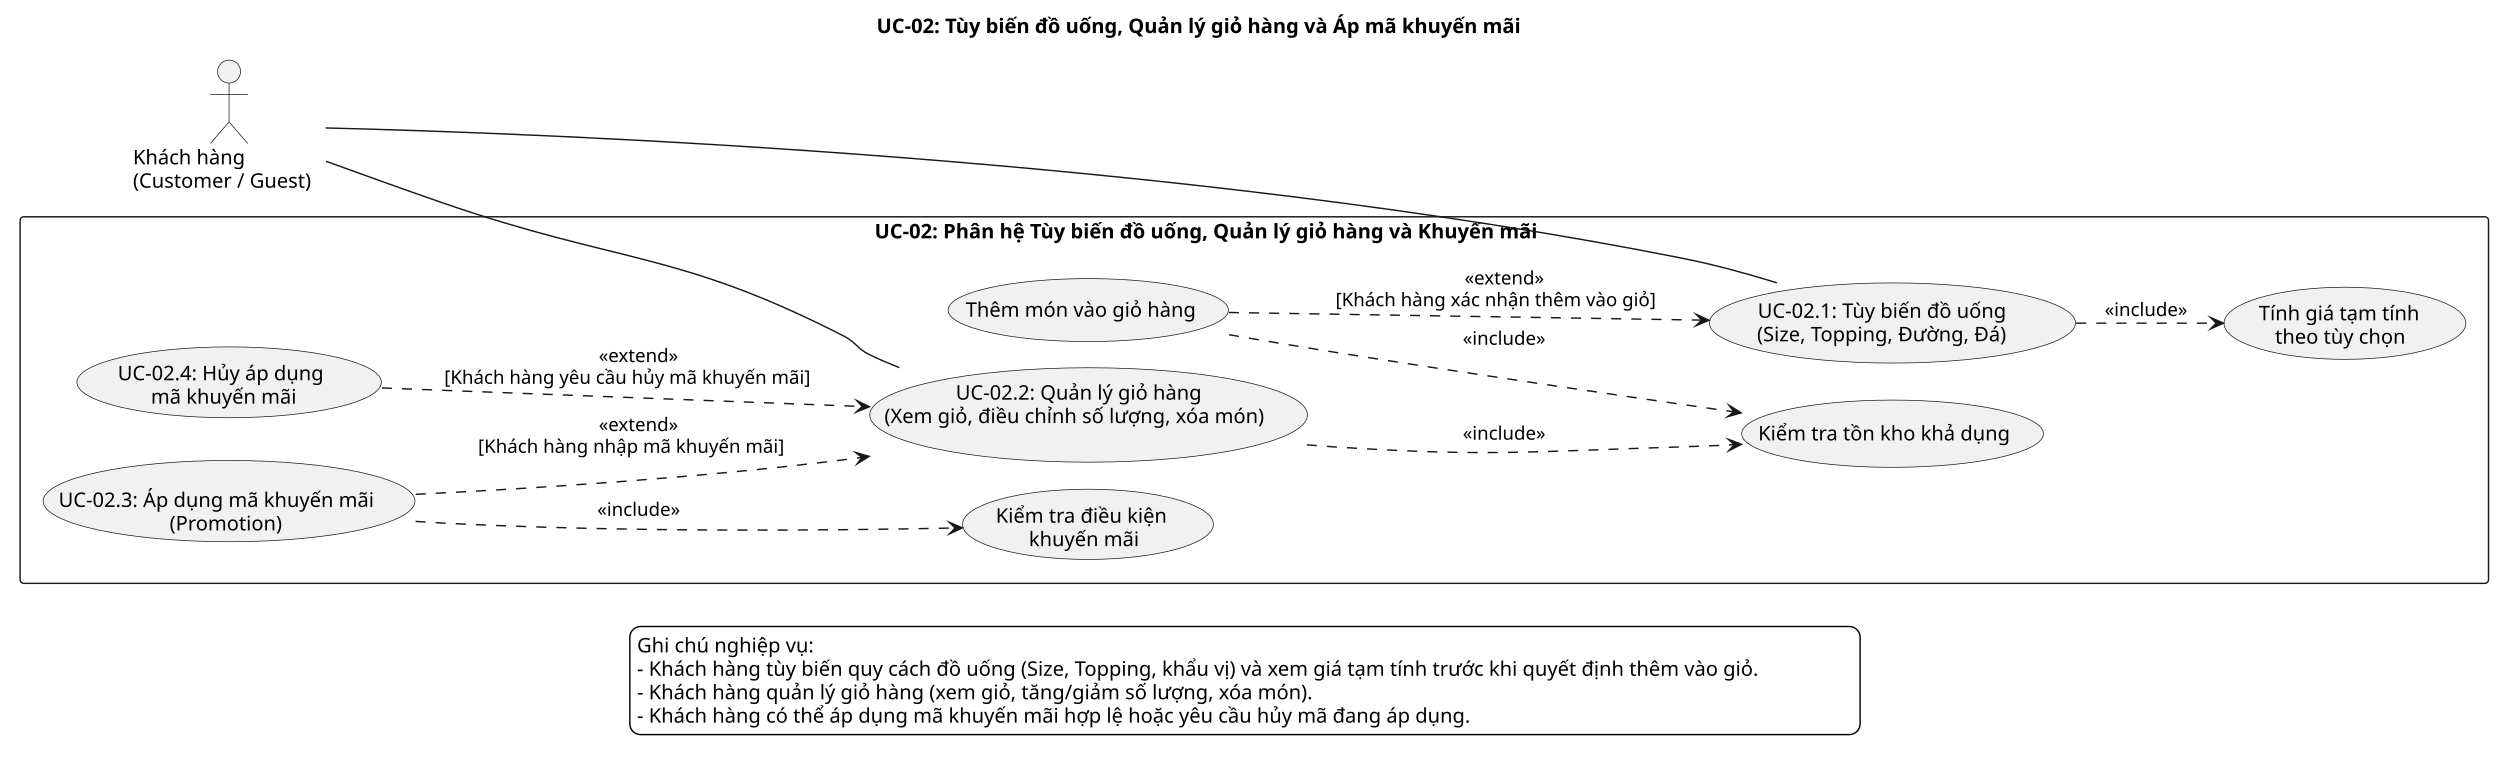
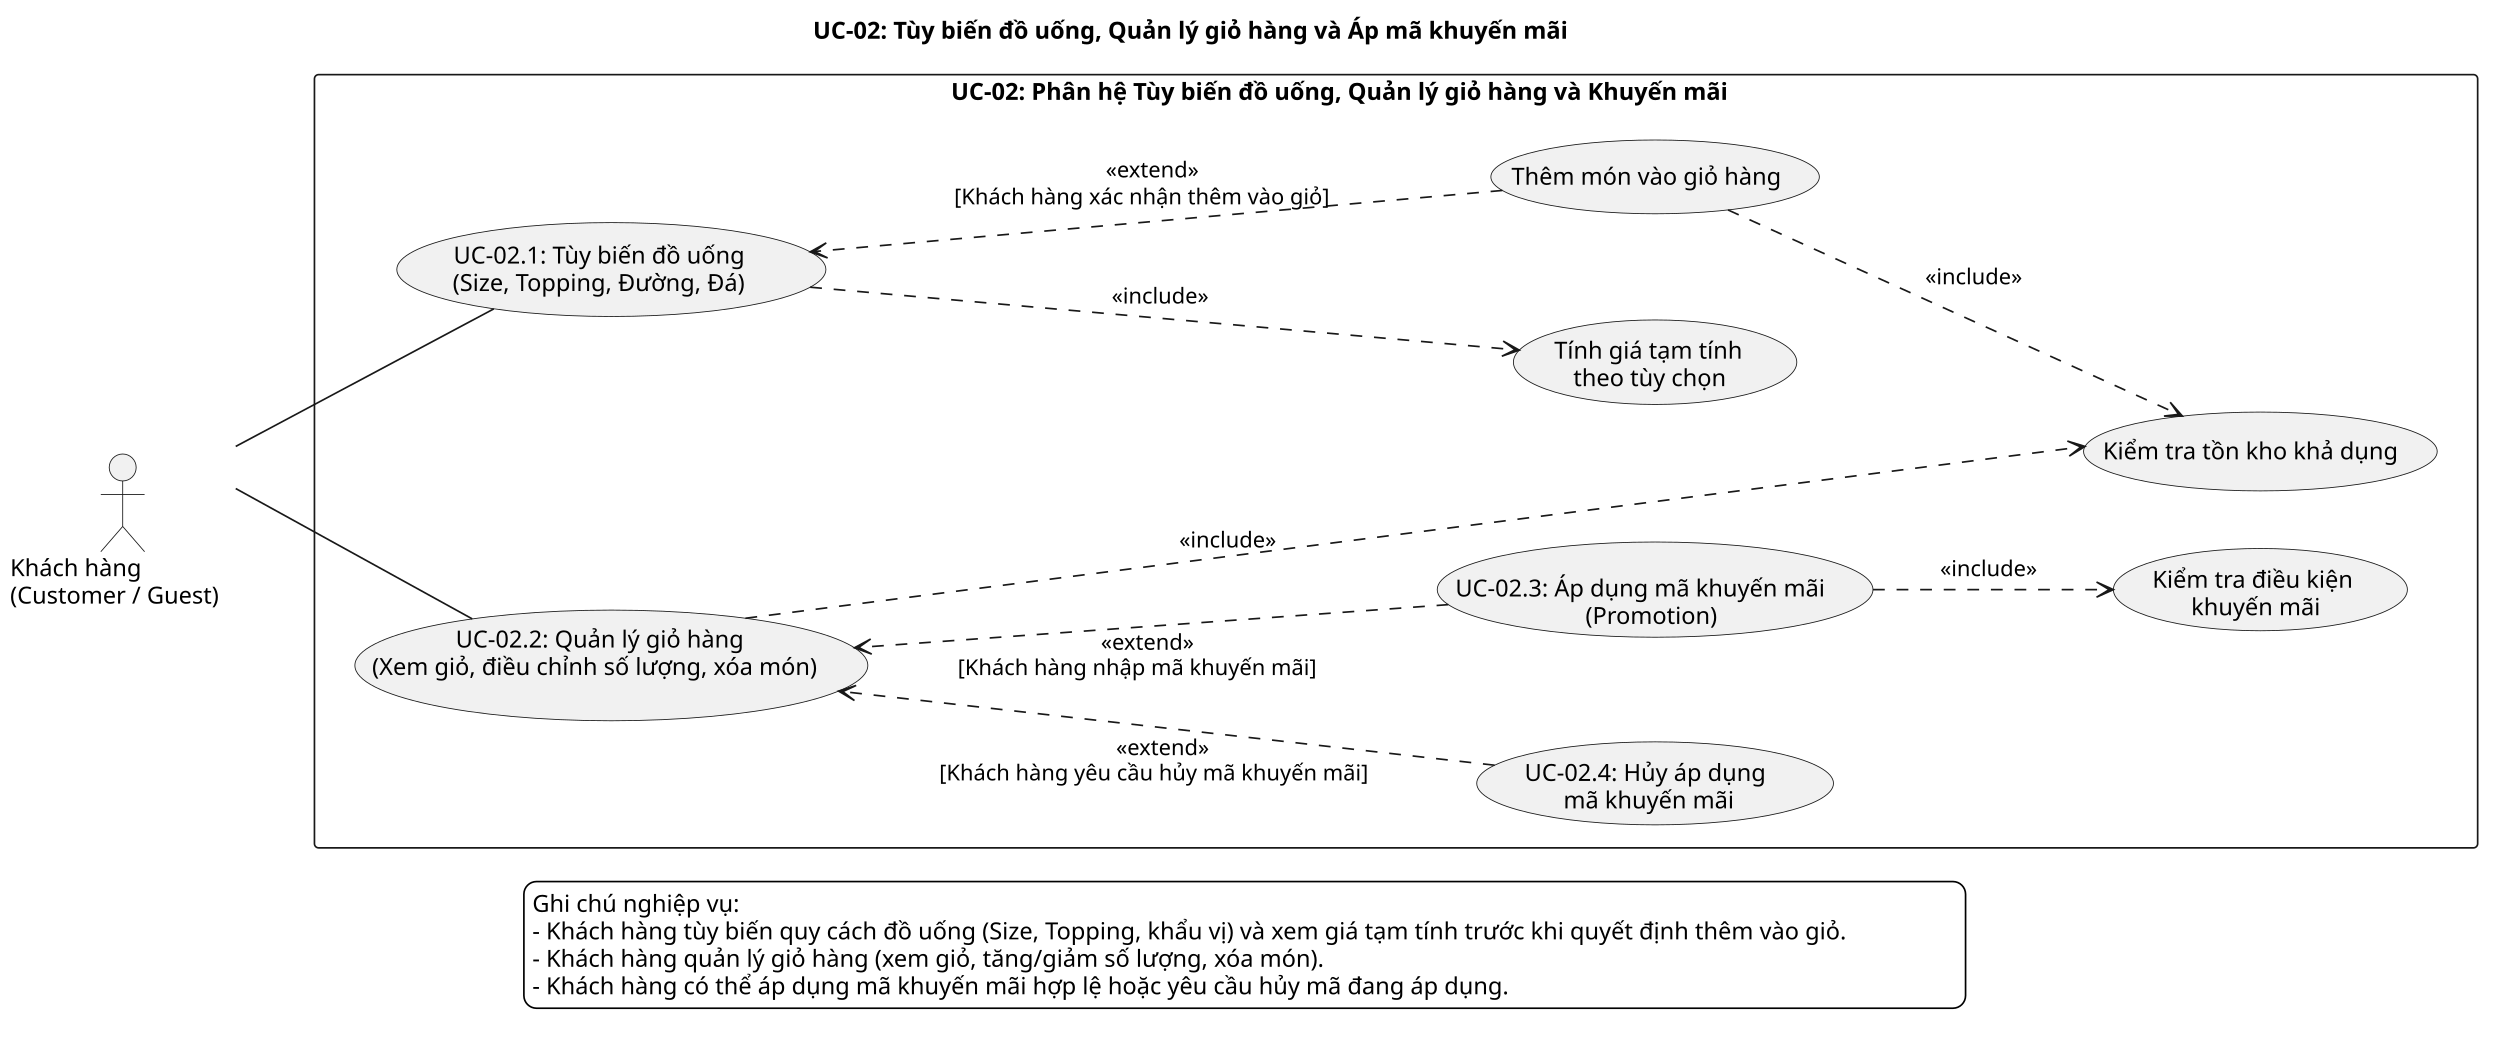
- <svg xmlns="http://www.w3.org/2000/svg" version="1.1" data-diagram-type="DESCRIPTION" style="width:1739px;height:529px;background:#FFFFFF;" width="1739px" height="529px" viewBox="0 0 1739 529" zoomAndPan="magnify" preserveAspectRatio="none" contentStyleType="text/css">
+ <svg xmlns="http://www.w3.org/2000/svg" version="1.1" data-diagram-type="DESCRIPTION" style="width:1484px;height:617px;background:#FFFFFF;" width="1484px" height="617px" viewBox="0 0 1484 617" zoomAndPan="magnify" preserveAspectRatio="none" contentStyleType="text/css">
  <defs />
  <g font-family="sans-serif" lengthAdjust="spacing">
    <g class="title" data-source-line="8">
-       <text x="609.734" y="22.995" fill="#000" font-size="14" textLength="512.531" font-weight="700">UC-02: Tùy biến đồ uống, Quản lý giỏ hàng và Áp mã khuyến mãi</text>
+       <text x="482.604" y="22.995" fill="#000" font-size="14" textLength="512.531" font-weight="700">UC-02: Tùy biến đồ uống, Quản lý giỏ hàng và Áp mã khuyến mãi</text>
    </g>
    <g class="cluster" data-qualified-name="UC-02. Ph.n h. T.y bi.n .. u.ng. Qu.n l. gi. h.ng v. Khuy.n m.i" id="ent0002" data-source-line="12">
-       <rect x="14" y="150.797" width="1717" height="255" fill="none" style="stroke:#181818;stroke-width:1;" rx="2.5" ry="2.5" />
-       <text x="608.359" y="165.792" fill="#000" font-size="14" textLength="528.281" font-weight="700">UC-02: Phân hệ Tùy biến đồ uống, Quản lý giỏ hàng và Khuyến mãi</text>
+       <rect x="186.66" y="44.297" width="1284.08" height="459" fill="none" style="stroke:#181818;stroke-width:1;" rx="2.5" ry="2.5" />
+       <text x="564.559" y="59.292" fill="#000" font-size="14" textLength="528.281" font-weight="700">UC-02: Phân hệ Tùy biến đồ uống, Quản lý giỏ hàng và Khuyến mãi</text>
+     </g>
+     <g class="entity" data-qualified-name="UC-02. Ph.n h. T.y bi.n .. u.ng. Qu.n l. gi. h.ng v. Khuy.n m.i.UC_Customize" id="ent0003" data-source-line="14">
+       <ellipse cx="362.898" cy="160.001" rx="127.358" ry="27.872" fill="#F1F1F1" style="stroke:#181818;stroke-width:0.5;" />
+       <text x="269.204" y="156.444" fill="#000" font-size="14" textLength="187.387">UC-02.1: Tùy biến đồ uống</text>
+       <text x="268.709" y="172.741" fill="#000" font-size="14" textLength="188.378">(Size, Topping, Đường, Đá)</text>
+     </g>
+     <g class="entity" data-qualified-name="UC-02. Ph.n h. T.y bi.n .. u.ng. Qu.n l. gi. h.ng v. Khuy.n m.i.UC_CalcPrice" id="ent0004" data-source-line="15">
+       <ellipse cx="982.467" cy="215.003" rx="84.117" ry="25.083" fill="#F1F1F1" style="stroke:#181818;stroke-width:0.5;" />
+       <text x="922.605" y="212.898" fill="#000" font-size="14" textLength="119.725">Tính giá tạm tính</text>
+       <text x="933.918" y="229.194" fill="#000" font-size="14" textLength="97.098">theo tùy chọn</text>
+     </g>
+     <g class="entity" data-qualified-name="UC-02. Ph.n h. T.y bi.n .. u.ng. Qu.n l. gi. h.ng v. Khuy.n m.i.UC_AddToCart" id="ent0005" data-source-line="16">
+       <ellipse cx="982.472" cy="105.000" rx="97.502" ry="21.9" fill="#F1F1F1" style="stroke:#181818;stroke-width:0.5;" />
+       <text x="897.204" y="109.649" fill="#000" font-size="14" textLength="170.536">Thêm món vào giỏ hàng</text>
+     </g>
+     <g class="entity" data-qualified-name="UC-02. Ph.n h. T.y bi.n .. u.ng. Qu.n l. gi. h.ng v. Khuy.n m.i.UC_ManageCart" id="ent0006" data-source-line="20">
+       <ellipse cx="362.899" cy="395.000" rx="152.239" ry="32.848" fill="#F1F1F1" style="stroke:#181818;stroke-width:0.5;" />
+       <text x="270.48" y="384.361" fill="#000" font-size="14" textLength="184.837">UC-02.2: Quản lý giỏ hàng</text>
+       <text x="220.858" y="400.657" fill="#000" font-size="14" textLength="284.081">(Xem giỏ, điều chỉnh số lượng, xóa món)</text>
+     </g>
+     <g class="entity" data-qualified-name="UC-02. Ph.n h. T.y bi.n .. u.ng. Qu.n l. gi. h.ng v. Khuy.n m.i.UC_RemovePromo" id="ent0007" data-source-line="21">
+       <ellipse cx="982.473" cy="464.997" rx="105.883" ry="24.637" fill="#F1F1F1" style="stroke:#181818;stroke-width:0.5;" />
+       <text x="904.981" y="463.561" fill="#000" font-size="14" textLength="154.984">UC-02.4: Hủy áp dụng</text>
+       <text x="928.049" y="479.858" fill="#000" font-size="14" textLength="108.849">mã khuyến mãi</text>
+     </g>
+     <g class="entity" data-qualified-name="UC-02. Ph.n h. T.y bi.n .. u.ng. Qu.n l. gi. h.ng v. Khuy.n m.i.UC_ApplyPromo" id="ent0008" data-source-line="22">
+       <ellipse cx="982.473" cy="350.000" rx="129.333" ry="28.267" fill="#F1F1F1" style="stroke:#181818;stroke-width:0.5;" />
+       <text x="863.9" y="354.077" fill="#000" font-size="14" textLength="237.146">UC-02.3: Áp dụng mã khuyến mãi</text>
+       <text x="941.119" y="370.374" fill="#000" font-size="14" textLength="82.708">(Promotion)</text>
+     </g>
+     <g class="entity" data-qualified-name="UC-02. Ph.n h. T.y bi.n .. u.ng. Qu.n l. gi. h.ng v. Khuy.n m.i.UC_CheckStock" id="ent0009" data-source-line="26">
+       <ellipse cx="1341.768" cy="268.000" rx="104.968" ry="23.394" fill="#F1F1F1" style="stroke:#181818;stroke-width:0.5;" />
+       <text x="1248.293" y="272.649" fill="#000" font-size="14" textLength="186.949">Kiểm tra tồn kho khả dụng</text>
+     </g>
+     <g class="entity" data-qualified-name="UC-02. Ph.n h. T.y bi.n .. u.ng. Qu.n l. gi. h.ng v. Khuy.n m.i.UC_ValidatePromo" id="ent0010" data-source-line="27">
+       <ellipse cx="1341.766" cy="349.999" rx="87.266" ry="24.417" fill="#F1F1F1" style="stroke:#181818;stroke-width:0.5;" />
+       <text x="1277.645" y="348.900" fill="#000" font-size="14" textLength="128.242">Kiểm tra điều kiện</text>
+       <text x="1300.675" y="365.197" fill="#000" font-size="14" textLength="82.182">khuyến mãi</text>
    </g>
    <g class="entity" data-qualified-name="Customer" id="ent0001" data-source-line="10">
-       <ellipse cx="159.332" cy="49.797" rx="8" ry="8" fill="#F1F1F1" style="stroke:#181818;stroke-width:0.5;" />
-       <path d="M159.332,57.797 L159.332,84.797 M146.332,65.797 L172.332,65.797 M159.332,84.797 L146.332,99.797 M159.332,84.797 L172.332,99.797" style="stroke:#181818;stroke-width:0.5;" fill="none" />
-       <text x="92.5" y="114.292" fill="#000" font-size="14" textLength="82.865">Khách hàng</text>
-       <text x="92.5" y="130.589" fill="#000" font-size="14" textLength="133.663">(Customer / Guest)</text>
+       <ellipse cx="72.832" cy="277.500" rx="8" ry="8" fill="#F1F1F1" style="stroke:#181818;stroke-width:0.5;" />
+       <path d="M72.832,285.500 L72.832,312.500 M59.832,293.500 L85.832,293.500 M72.832,312.500 L59.832,327.500 M72.832,312.500 L85.832,327.500" style="stroke:#181818;stroke-width:0.5;" fill="none" />
+       <text x="6" y="341.995" fill="#000" font-size="14" textLength="82.865">Khách hàng</text>
+       <text x="6" y="358.292" fill="#000" font-size="14" textLength="133.663">(Customer / Guest)</text>
    </g>
-     <g class="entity" data-qualified-name="UC-02. Ph.n h. T.y bi.n .. u.ng. Qu.n l. gi. h.ng v. Khuy.n m.i.UC_Customize" id="ent0003" data-source-line="13">
-       <ellipse cx="1316.358" cy="224.668" rx="127.358" ry="27.872" fill="#F1F1F1" style="stroke:#181818;stroke-width:0.5;" />
-       <text x="1222.664" y="221.111" fill="#000" font-size="14" textLength="187.387">UC-02.1: Tùy biến đồ uống</text>
-       <text x="1222.169" y="237.408" fill="#000" font-size="14" textLength="188.378">(Size, Topping, Đường, Đá)</text>
+     <g class="link" data-entity-1="ent0001" data-entity-2="ent0003" id="lnk11" data-source-line="30" data-link-type="association">
+       <path d="M139.920,265.000 L293.157,183.323" style="stroke:#181818;stroke-width:1;" fill="none" id="Customer-to-UC_Customize" />
    </g>
-     <g class="entity" data-qualified-name="UC-02. Ph.n h. T.y bi.n .. u.ng. Qu.n l. gi. h.ng v. Khuy.n m.i.UC_CalcPrice" id="ent0004" data-source-line="14">
-       <ellipse cx="1631.117" cy="224.88" rx="84.117" ry="25.083" fill="#F1F1F1" style="stroke:#181818;stroke-width:0.5;" />
-       <text x="1571.255" y="222.775" fill="#000" font-size="14" textLength="119.725">Tính giá tạm tính</text>
-       <text x="1582.568" y="239.071" fill="#000" font-size="14" textLength="97.098">theo tùy chọn</text>
+     <g class="link" data-entity-1="ent0001" data-entity-2="ent0006" id="lnk12" data-source-line="31" data-link-type="association">
+       <path d="M139.920,290.000 L280.361,367.399" style="stroke:#181818;stroke-width:1;" fill="none" id="Customer-to-UC_ManageCart" />
    </g>
-     <g class="entity" data-qualified-name="UC-02. Ph.n h. T.y bi.n .. u.ng. Qu.n l. gi. h.ng v. Khuy.n m.i.UC_AddToCart" id="ent0005" data-source-line="15">
-       <ellipse cx="757.002" cy="215.697" rx="97.502" ry="21.9" fill="#F1F1F1" style="stroke:#181818;stroke-width:0.5;" />
-       <text x="671.734" y="220.346" fill="#000" font-size="14" textLength="170.536">Thêm món vào giỏ hàng</text>
+     <g class="link" data-entity-1="ent0003" data-entity-2="ent0004" id="lnk13" data-source-line="33" data-link-type="dependency">
+       <path d="M480.916,170.478 L899.357,207.625" style="stroke:#181818;stroke-width:1;stroke-dasharray:7,7;" fill="none" id="UC_Customize-to-UC_CalcPrice" />
+       <polygon points="901.847,207.846,891.488,211.444,899.357,207.625,892.284,202.479,901.847,207.846" fill="#181818" style="stroke:#181818;stroke-width:1;stroke-linejoin:miter;stroke-miterlimit:10;" />
+       <text x="659.88" y="180.16" fill="#000" font-size="13" textLength="63.007">«include»</text>
    </g>
-     <g class="entity" data-qualified-name="UC-02. Ph.n h. T.y bi.n .. u.ng. Qu.n l. gi. h.ng v. Khuy.n m.i.UC_ManageCart" id="ent0006" data-source-line="16">
-       <ellipse cx="757.239" cy="288.645" rx="152.239" ry="32.848" fill="#F1F1F1" style="stroke:#181818;stroke-width:0.5;" />
-       <text x="664.82" y="278.006" fill="#000" font-size="14" textLength="184.837">UC-02.2: Quản lý giỏ hàng</text>
-       <text x="615.198" y="294.302" fill="#000" font-size="14" textLength="284.081">(Xem giỏ, điều chỉnh số lượng, xóa món)</text>
+     <g class="link" data-entity-1="ent0003" data-entity-2="ent0005" id="lnk14" data-source-line="34" data-link-type="dependency">
+       <path d="M891.795,113.050 L483.406,149.303" style="stroke:#181818;stroke-width:1;stroke-dasharray:7,7;" fill="none" id="UC_Customize-backto-UC_AddToCart" />
+       <polygon points="480.916,149.524,490.479,144.158,483.406,149.303,491.275,153.122,480.916,149.524" fill="#181818" style="stroke:#181818;stroke-width:1;stroke-linejoin:miter;stroke-miterlimit:10;" />
+       <text x="656.36" y="105.29" fill="#000" font-size="13" textLength="60.437">«extend»</text>
+       <text x="566.36" y="121.29" fill="#000" font-size="13" textLength="242.668">[Khách hàng xác nhận thêm vào giỏ]</text>
    </g>
-     <g class="entity" data-qualified-name="UC-02. Ph.n h. T.y bi.n .. u.ng. Qu.n l. gi. h.ng v. Khuy.n m.i.UC_CheckStock" id="ent0007" data-source-line="17">
-       <ellipse cx="1316.468" cy="301.69" rx="104.968" ry="23.394" fill="#F1F1F1" style="stroke:#181818;stroke-width:0.5;" />
-       <text x="1222.993" y="306.339" fill="#000" font-size="14" textLength="186.949">Kiểm tra tồn kho khả dụng</text>
+     <g class="link" data-entity-1="ent0005" data-entity-2="ent0009" id="lnk15" data-source-line="35" data-link-type="dependency">
+       <path d="M1025.734,124.626 L1293.208,245.970" style="stroke:#181818;stroke-width:1;stroke-dasharray:7,7;" fill="none" id="UC_AddToCart-to-UC_CheckStock" />
+       <polygon points="1295.485,247.003,1284.519,246.970,1293.208,245.970,1288.237,238.773,1295.485,247.003" fill="#181818" style="stroke:#181818;stroke-width:1;stroke-linejoin:miter;stroke-miterlimit:10;" />
+       <text x="1142.81" y="168.74" fill="#000" font-size="13" textLength="63.007">«include»</text>
    </g>
-     <g class="entity" data-qualified-name="UC-02. Ph.n h. T.y bi.n .. u.ng. Qu.n l. gi. h.ng v. Khuy.n m.i.UC_ApplyPromo" id="ent0008" data-source-line="18">
-       <ellipse cx="159.333" cy="348.564" rx="129.333" ry="28.267" fill="#F1F1F1" style="stroke:#181818;stroke-width:0.5;" />
-       <text x="40.76" y="352.641" fill="#000" font-size="14" textLength="237.146">UC-02.3: Áp dụng mã khuyến mãi</text>
-       <text x="117.979" y="368.938" fill="#000" font-size="14" textLength="82.708">(Promotion)</text>
+     <g class="link" data-entity-1="ent0006" data-entity-2="ent0009" id="lnk16" data-source-line="37" data-link-type="dependency">
+       <path d="M442.501,367.000 L1235.187,265.318" style="stroke:#181818;stroke-width:1;stroke-dasharray:7,7;" fill="none" id="UC_ManageCart-to-UC_CheckStock" />
+       <polygon points="1237.667,265.000,1228.320,270.736,1235.187,265.318,1227.175,261.809,1237.667,265.000" fill="#181818" style="stroke:#181818;stroke-width:1;stroke-linejoin:miter;stroke-miterlimit:10;" />
+       <text x="700.00" y="324.97" fill="#000" font-size="13" textLength="63.007">«include»</text>
    </g>
-     <g class="entity" data-qualified-name="UC-02. Ph.n h. T.y bi.n .. u.ng. Qu.n l. gi. h.ng v. Khuy.n m.i.UC_ValidatePromo" id="ent0009" data-source-line="19">
-       <ellipse cx="756.766" cy="364.714" rx="87.266" ry="24.417" fill="#F1F1F1" style="stroke:#181818;stroke-width:0.5;" />
-       <text x="692.645" y="363.615" fill="#000" font-size="14" textLength="128.242">Kiểm tra điều kiện</text>
-       <text x="715.675" y="379.912" fill="#000" font-size="14" textLength="82.182">khuyến mãi</text>
+     <g class="link" data-entity-1="ent0006" data-entity-2="ent0007" id="lnk17" data-source-line="38" data-link-type="dependency">
+       <path d="M887.224,454.236 L500.253,410.518" style="stroke:#181818;stroke-width:1;stroke-dasharray:7,7;" fill="none" id="UC_ManageCart-backto-UC_RemovePromo" />
+       <polygon points="497.768,410.237,508.210,406.888,500.253,410.518,507.200,415.831,497.768,410.237" fill="#181818" style="stroke:#181818;stroke-width:1;stroke-linejoin:miter;stroke-miterlimit:10;" />
+       <text x="662.50" y="448.24" fill="#000" font-size="13" textLength="60.437">«extend»</text>
+       <text x="557.50" y="463.24" fill="#000" font-size="13" textLength="277.685">[Khách hàng yêu cầu hủy mã khuyến mãi]</text>
    </g>
-     <g class="entity" data-qualified-name="UC-02. Ph.n h. T.y bi.n .. u.ng. Qu.n l. gi. h.ng v. Khuy.n m.i.UC_RemovePromo" id="ent0010" data-source-line="20">
-       <ellipse cx="159.383" cy="265.934" rx="105.883" ry="24.637" fill="#F1F1F1" style="stroke:#181818;stroke-width:0.5;" />
-       <text x="81.891" y="264.498" fill="#000" font-size="14" textLength="154.984">UC-02.4: Hủy áp dụng</text>
-       <text x="104.959" y="280.795" fill="#000" font-size="14" textLength="108.849">mã khuyến mãi</text>
+     <g class="link" data-entity-1="ent0006" data-entity-2="ent0008" id="lnk18" data-source-line="39" data-link-type="dependency">
+       <path d="M859.739,358.914 L509.676,384.339" style="stroke:#181818;stroke-width:1;stroke-dasharray:7,7;" fill="none" id="UC_ManageCart-backto-UC_ApplyPromo" />
+       <polygon points="507.183,384.521,516.831,379.308,509.676,384.339,517.483,388.284,507.183,384.521" fill="#181818" style="stroke:#181818;stroke-width:1;stroke-linejoin:miter;stroke-miterlimit:10;" />
+       <text x="653.46" y="385.72" fill="#000" font-size="13" textLength="60.437">«extend»</text>
+       <text x="568.46" y="400.72" fill="#000" font-size="13" textLength="230.706">[Khách hàng nhập mã khuyến mãi]</text>
    </g>
-     <g class="link" data-entity-1="ent0001" data-entity-2="ent0003" id="lnk11" data-link-type="association">
-       <path d="M226.502,89.001 C388.784,92.998 819.619,109.904 1171,179.797 C1192.389,184.051 1215.099,190.277 1236.023,196.749" style="stroke:#181818;stroke-width:1;" fill="none" />
+     <g class="link" data-entity-1="ent0008" data-entity-2="ent0010" id="lnk19" data-source-line="41" data-link-type="dependency">
+       <path d="M1111.806,350.000 L1252.000,349.999" style="stroke:#181818;stroke-width:1;stroke-dasharray:7,7;" fill="none" id="UC_ApplyPromo-to-UC_ValidatePromo" />
+       <polygon points="1254.500,349.999,1244.500,354.499,1252.000,349.999,1244.500,345.499,1254.500,349.999" fill="#181818" style="stroke:#181818;stroke-width:1;stroke-linejoin:miter;stroke-miterlimit:10;" />
+       <text x="1151.65" y="342.00" fill="#000" font-size="13" textLength="63.007">«include»</text>
    </g>
-     <g class="link" data-entity-1="ent0001" data-entity-2="ent0006" id="lnk12" data-link-type="association">
-       <path d="M226.733,112.178 C251.824,121.304 280.68,131.667 307,140.797 C430.887,183.772 470.273,174.05 587,233.797 C595.784,238.293 596.107,242.519 605,246.797 C611.621,249.982 618.524,252.962 625.578,255.746" style="stroke:#181818;stroke-width:1;" fill="none" />
-     </g>
-     <g class="link" data-entity-1="ent0003" data-entity-2="ent0004" id="lnk13" data-link-type="dependency">
-       <polygon points="1546.625,224.797,1537.625,220.797,1541.625,224.797,1537.625,228.797,1546.625,224.797" fill="#181818" style="stroke:#181818;stroke-width:1;stroke-linejoin:miter;stroke-miterlimit:10;" />
-       <path d="M1444.155,224.797 C1478.67,224.797 1510.184,224.797 1541.625,224.797" style="stroke:#181818;stroke-width:1;stroke-dasharray:7,7;" fill="none" />
-       <text x="1464" y="219.864" fill="#000" font-size="13" textLength="63.007">«include»</text>
-     </g>
-     <g class="link" data-entity-1="ent0005" data-entity-2="ent0003" id="lnk14" data-link-type="dependency">
-       <polygon points="1188.745,222.751,1179.81,218.606,1183.745,222.67,1179.681,226.605,1188.745,222.751" fill="#181818" style="stroke:#181818;stroke-width:1;stroke-linejoin:miter;stroke-miterlimit:10;" />
-       <path d="M854.791,217.359 C947.32,218.853 1082.355,221.033 1183.745,222.67" style="stroke:#181818;stroke-width:1;stroke-dasharray:7,7;" fill="none" />
-       <text x="1018.743" y="197.864" fill="#000" font-size="13" textLength="61.185">«extend»</text>
-       <text x="929" y="212.997" fill="#000" font-size="13" textLength="240.671">[Khách hàng xác nhận thêm vào giỏ]</text>
-     </g>
-     <g class="link" data-entity-1="ent0005" data-entity-2="ent0007" id="lnk15" data-link-type="dependency">
-       <polygon points="1211.101,287.18,1202.754,281.953,1206.151,286.476,1201.627,289.873,1211.101,287.18" fill="#181818" style="stroke:#181818;stroke-width:1;stroke-linejoin:miter;stroke-miterlimit:10;" />
-       <path d="M854.898,232.84 C878.473,236.872 903.628,241.078 927,244.797 C1023.103,260.09 1127.878,275.347 1206.151,286.476" style="stroke:#181818;stroke-width:1;stroke-dasharray:7,7;" fill="none" />
-       <text x="1017.5" y="239.864" fill="#000" font-size="13" textLength="63.007">«include»</text>
-     </g>
-     <g class="link" data-entity-1="ent0006" data-entity-2="ent0007" id="lnk16" data-link-type="dependency">
-       <polygon points="1211.352,309.059,1202.153,305.541,1206.359,309.324,1202.576,313.53,1211.352,309.059" fill="#181818" style="stroke:#181818;stroke-width:1;stroke-linejoin:miter;stroke-miterlimit:10;" />
-       <path d="M909.011,309.439 C915.081,309.957 921.095,310.414 927,310.797 C1035.217,317.811 1062.608,314.169 1171,310.797 C1184.064,310.39 1192.79,310.042 1206.359,309.324" style="stroke:#181818;stroke-width:1;stroke-dasharray:7,7;" fill="none" />
-       <text x="1017.5" y="305.864" fill="#000" font-size="13" textLength="63.007">«include»</text>
-     </g>
-     <g class="link" data-entity-1="ent0008" data-entity-2="ent0006" id="lnk17" data-link-type="dependency">
-       <polygon points="604.57,317.433,595.094,314.748,599.62,318.141,596.227,322.667,604.57,317.433" fill="#181818" style="stroke:#181818;stroke-width:1;stroke-linejoin:miter;stroke-miterlimit:10;" />
-       <path d="M289.175,343.857 C373.997,339.665 487.402,332.277 587,319.797 C592.772,319.074 593.695,318.989 599.62,318.141" style="stroke:#181818;stroke-width:1;stroke-dasharray:7,7;" fill="none" />
-       <text x="416.47" y="299.864" fill="#000" font-size="13" textLength="61.185">«extend»</text>
-       <text x="332.5" y="314.997" fill="#000" font-size="13" textLength="229.125">[Khách hàng nhập mã khuyến mãi]</text>
-     </g>
-     <g class="link" data-entity-1="ent0008" data-entity-2="ent0009" id="lnk18" data-link-type="dependency">
-       <polygon points="669.435,367.162,660.355,363.349,664.436,367.265,660.52,371.347,669.435,367.162" fill="#181818" style="stroke:#181818;stroke-width:1;stroke-linejoin:miter;stroke-miterlimit:10;" />
-       <path d="M289.071,362.694 C295.128,363.118 301.128,363.49 307,363.797 C432.915,370.367 573.964,369.137 664.436,367.265" style="stroke:#181818;stroke-width:1;stroke-dasharray:7,7;" fill="none" />
-       <text x="415.5" y="358.864" fill="#000" font-size="13" textLength="63.007">«include»</text>
-     </g>
-     <g class="link" data-entity-1="ent0010" data-entity-2="ent0006" id="lnk19" data-link-type="dependency">
-       <polygon points="604.744,282.955,595.905,278.611,599.748,282.762,595.597,286.605,604.744,282.955" fill="#181818" style="stroke:#181818;stroke-width:1;stroke-linejoin:miter;stroke-miterlimit:10;" />
-       <path d="M265.593,269.856 C359.669,273.489 493.716,278.667 599.748,282.762" style="stroke:#181818;stroke-width:1;stroke-dasharray:7,7;" fill="none" />
-       <text x="416.482" y="251.864" fill="#000" font-size="13" textLength="61.185">«extend»</text>
-       <text x="309" y="266.997" fill="#000" font-size="13" textLength="276.148">[Khách hàng yêu cầu hủy mã khuyến mãi]</text>
-     </g>
-     <g class="legend" data-source-line="37">
-       <rect x="438.112" y="435.797" width="855.776" height="75.188" fill="none" style="stroke:#000;stroke-width:1;" rx="7.5" ry="7.5" />
-       <text x="443.112" y="453.792" fill="#000" font-size="14" textLength="132.303">Ghi chú nghiệp vụ:</text>
-       <text x="443.112" y="470.089" fill="#000" font-size="14" textLength="845.776">- Khách hàng tùy biến quy cách đồ uống (Size, Topping, khẩu vị) và xem giá tạm tính trước khi quyết định thêm vào giỏ.</text>
-       <text x="443.112" y="486.386" fill="#000" font-size="14" textLength="504.403">- Khách hàng quản lý giỏ hàng (xem giỏ, tăng/giảm số lượng, xóa món).</text>
-       <text x="443.112" y="502.683" fill="#000" font-size="14" textLength="624.565">- Khách hàng có thể áp dụng mã khuyến mãi hợp lệ hoặc yêu cầu hủy mã đang áp dụng.</text>
+     <g class="legend" data-source-line="44">
+       <rect x="310.982" y="523.297" width="855.776" height="75.188" fill="none" style="stroke:#000;stroke-width:1;" rx="7.5" ry="7.5" />
+       <text x="315.982" y="541.292" fill="#000" font-size="14" textLength="132.303">Ghi chú nghiệp vụ:</text>
+       <text x="315.982" y="557.589" fill="#000" font-size="14" textLength="845.776">- Khách hàng tùy biến quy cách đồ uống (Size, Topping, khẩu vị) và xem giá tạm tính trước khi quyết định thêm vào giỏ.</text>
+       <text x="315.982" y="573.886" fill="#000" font-size="14" textLength="504.403">- Khách hàng quản lý giỏ hàng (xem giỏ, tăng/giảm số lượng, xóa món).</text>
+       <text x="315.982" y="590.183" fill="#000" font-size="14" textLength="624.565">- Khách hàng có thể áp dụng mã khuyến mãi hợp lệ hoặc yêu cầu hủy mã đang áp dụng.</text>
    </g>
  </g>
</svg>
